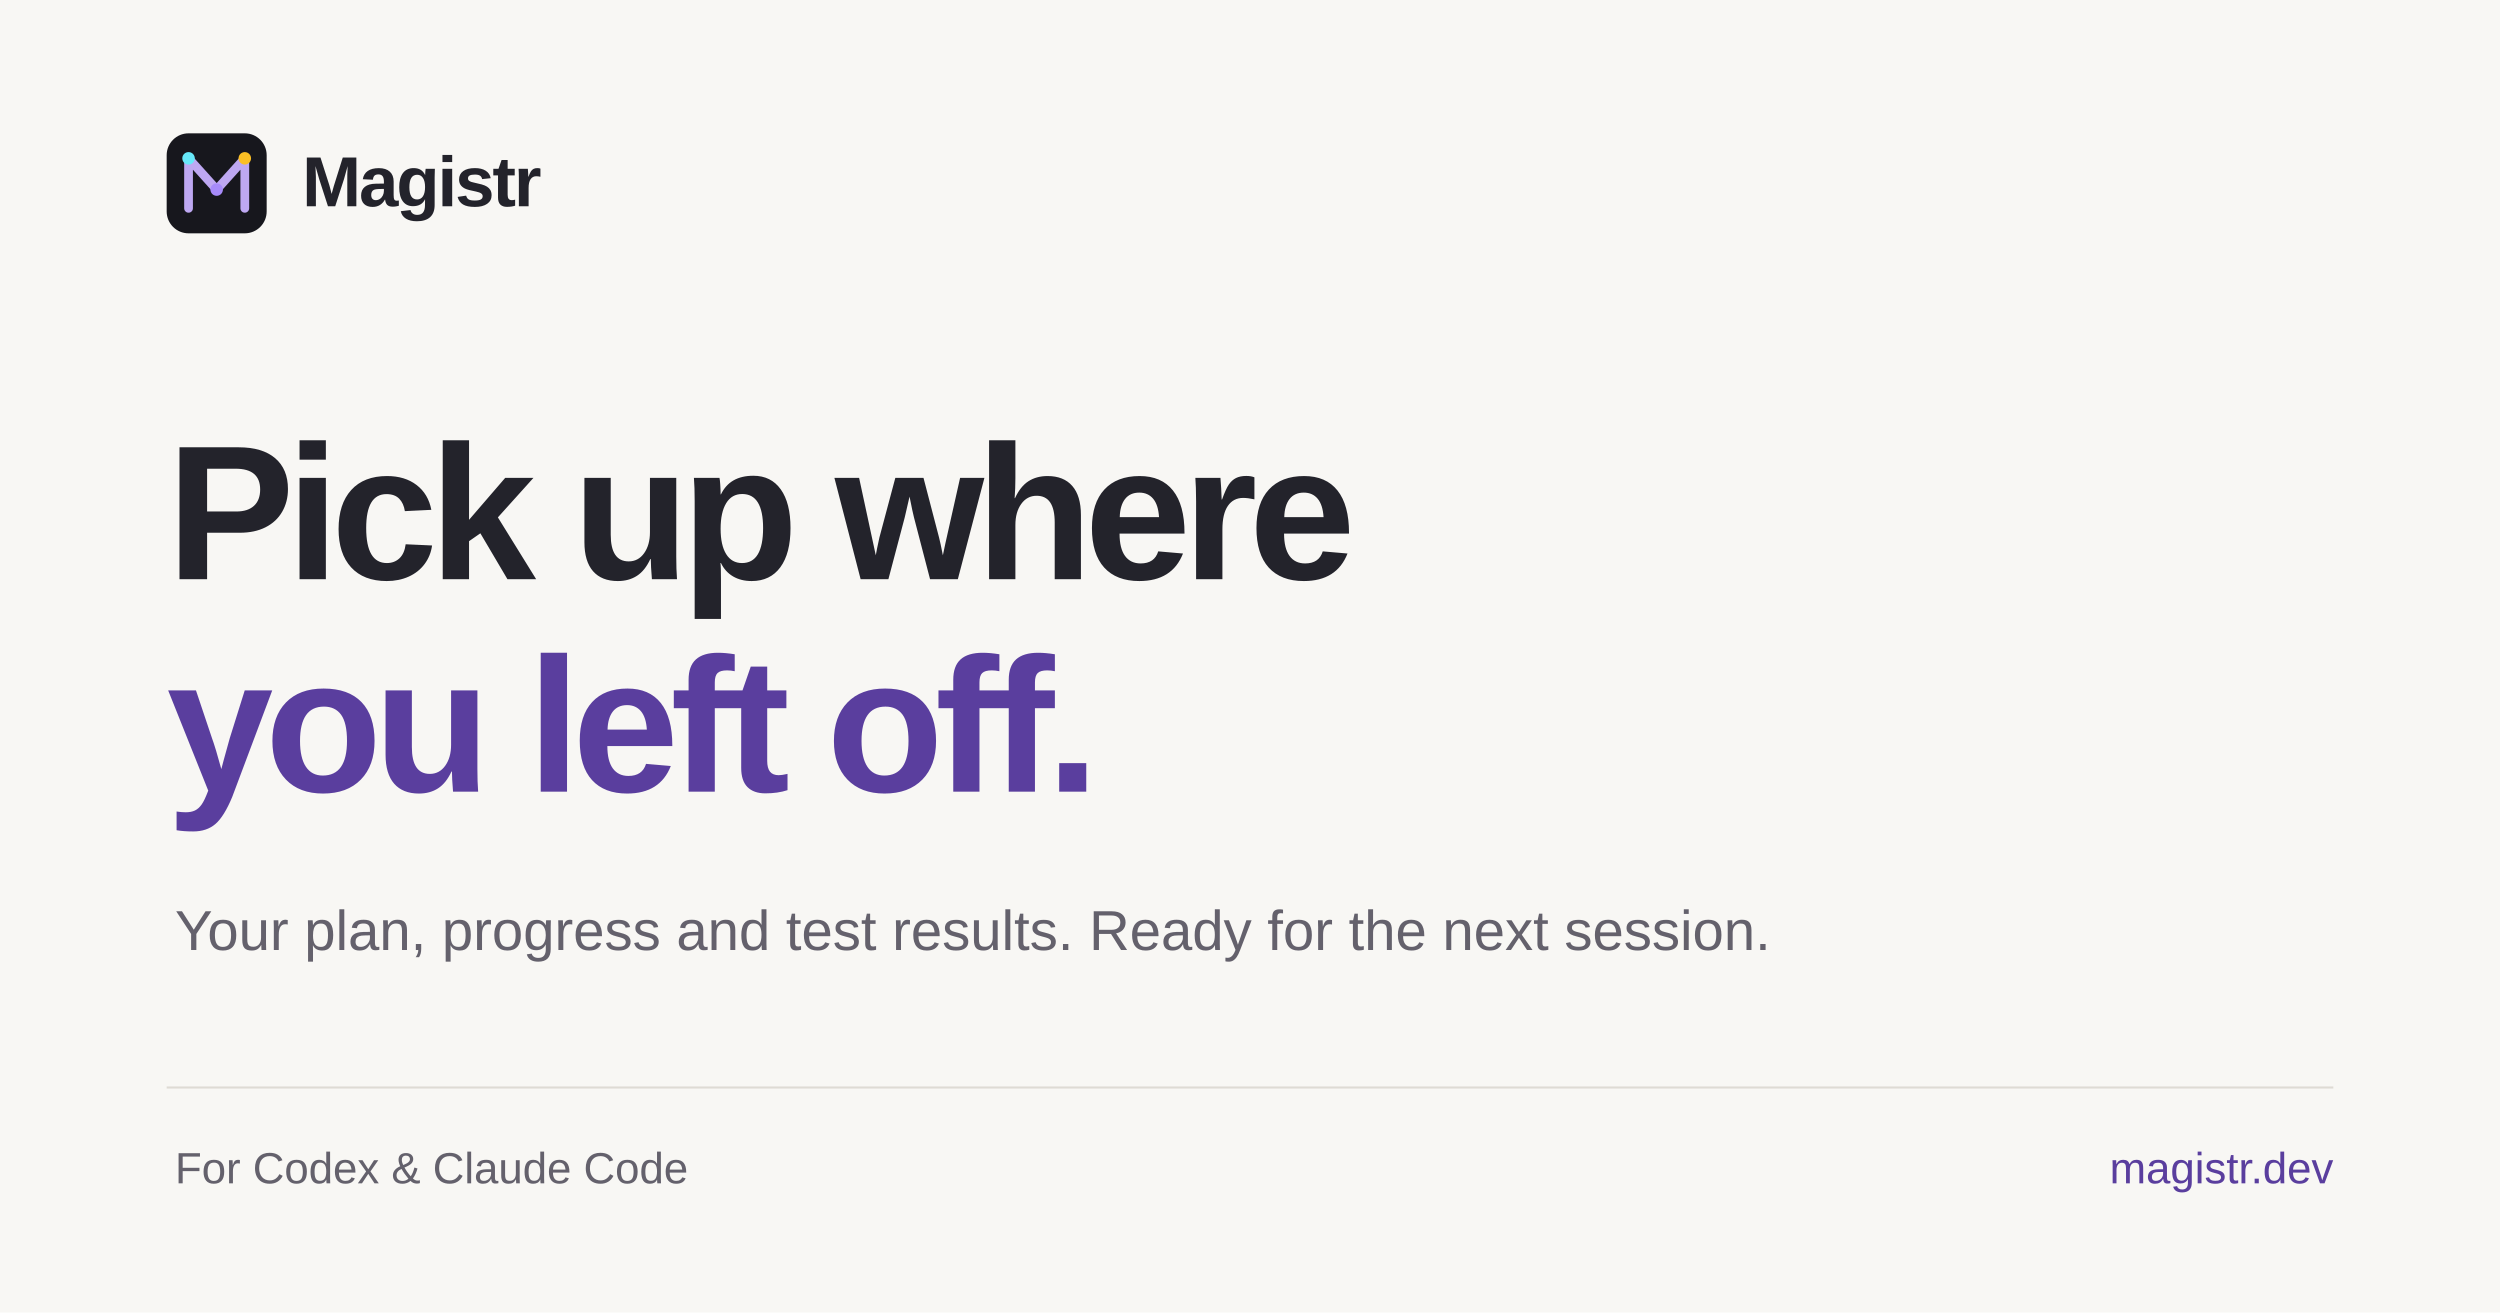
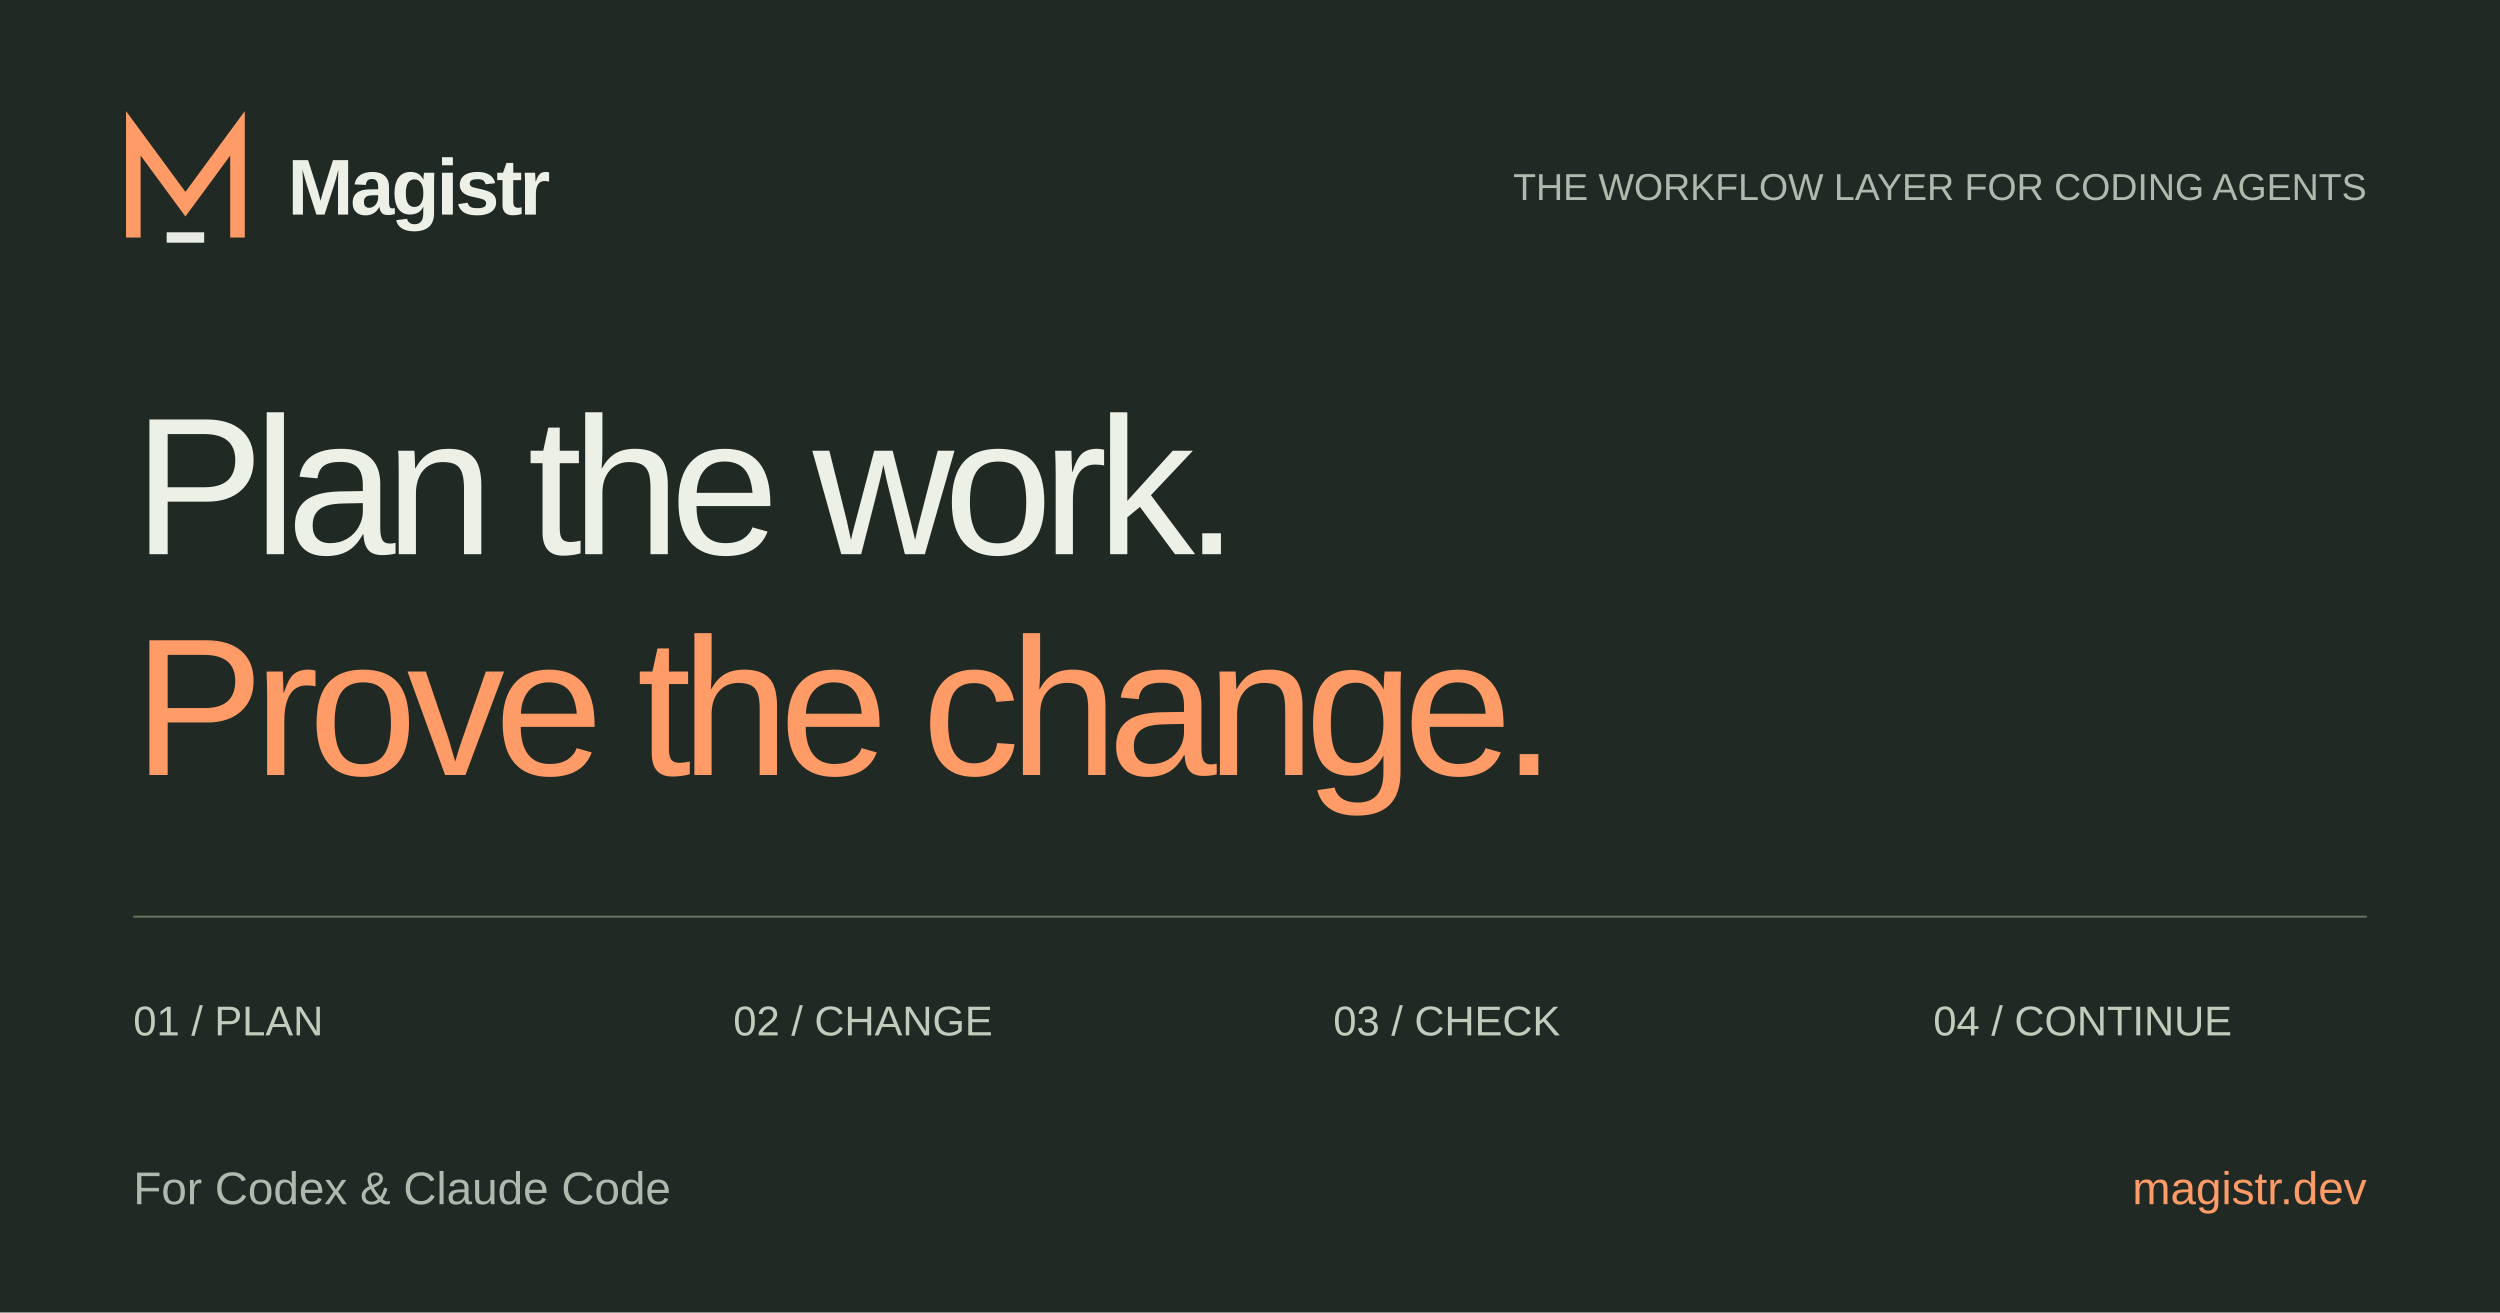
<svg xmlns="http://www.w3.org/2000/svg" viewBox="0 0 1200 630" role="img" aria-labelledby="title desc">
-   <rect width="1200" height="630" fill="#f8f7f4" />
-   <g transform="translate(80 64) scale(1.5)">
-     <rect width="32" height="32" rx="7" fill="#17171d" />
-     <path d="M7 24V8l9 10 9-10v16" fill="none" stroke="#bea8f2" stroke-width="2.8" stroke-linecap="round" stroke-linejoin="round" />
-     <circle cx="7" cy="8" r="2" fill="#67e8f9" />
-     <circle cx="16" cy="18" r="2" fill="#a78bfa" />
-     <circle cx="25" cy="8" r="2" fill="#fbbf24" />
-   </g>
+   <rect width="1200" height="630" fill="#202923" />
+   <path d="M64 114V64l25 34 25-34v50" fill="none" stroke="#ff9b66" stroke-width="7" />
+   <path d="M80 114h18" stroke="#e7ebe3" stroke-width="5" />
  <g font-family="Arial, Helvetica, sans-serif">
-     <text x="145" y="99" fill="#23232b" font-size="34" font-weight="700" letter-spacing="-1">Magistr</text>
-     <text x="80" y="278" fill="#23232b" font-size="92" font-weight="600" letter-spacing="-4">Pick up where</text>
-     <text x="80" y="380" fill="#5a3e9e" font-size="92" font-weight="600" letter-spacing="-4">you left off.</text>
-     <text x="84" y="456" fill="#64616c" font-size="27">Your plan, progress and test results. Ready for the next session.</text>
-     <path d="M80 522h1040" stroke="#dedbd4" />
-     <text x="84" y="568" fill="#64616c" font-size="21">For Codex &amp; Claude Code</text>
-     <text x="1120" y="568" text-anchor="end" fill="#5a3e9e" font-size="21">magistr.dev</text>
+     <text x="138" y="103" fill="#edf0e7" font-size="38" font-weight="600" letter-spacing="-1.5">Magistr</text>
+     <text x="1136" y="96" text-anchor="end" fill="#b0b9ae" font-size="18">THE WORKFLOW LAYER FOR CODING AGENTS</text>
+     <text x="64" y="266" fill="#edf0e7" font-size="94" font-weight="500" letter-spacing="-5">Plan the work.</text>
+     <text x="64" y="372" fill="#ff9b66" font-size="94" font-weight="500" letter-spacing="-5">Prove the change.</text>
+     <path d="M64 440h1072" stroke="#65705e" />
+     <g font-size="20" fill="#c2ccbd">
+       <text x="64" y="497">01 / PLAN</text>
+       <text x="352" y="497">02 / CHANGE</text>
+       <text x="640" y="497">03 / CHECK</text>
+       <text x="928" y="497">04 / CONTINUE</text>
+     </g>
+     <text x="64" y="578" fill="#b0b9ae" font-size="22">For Codex &amp; Claude Code</text>
+     <text x="1136" y="578" text-anchor="end" fill="#ff9b66" font-size="22">magistr.dev</text>
  </g>
</svg>
